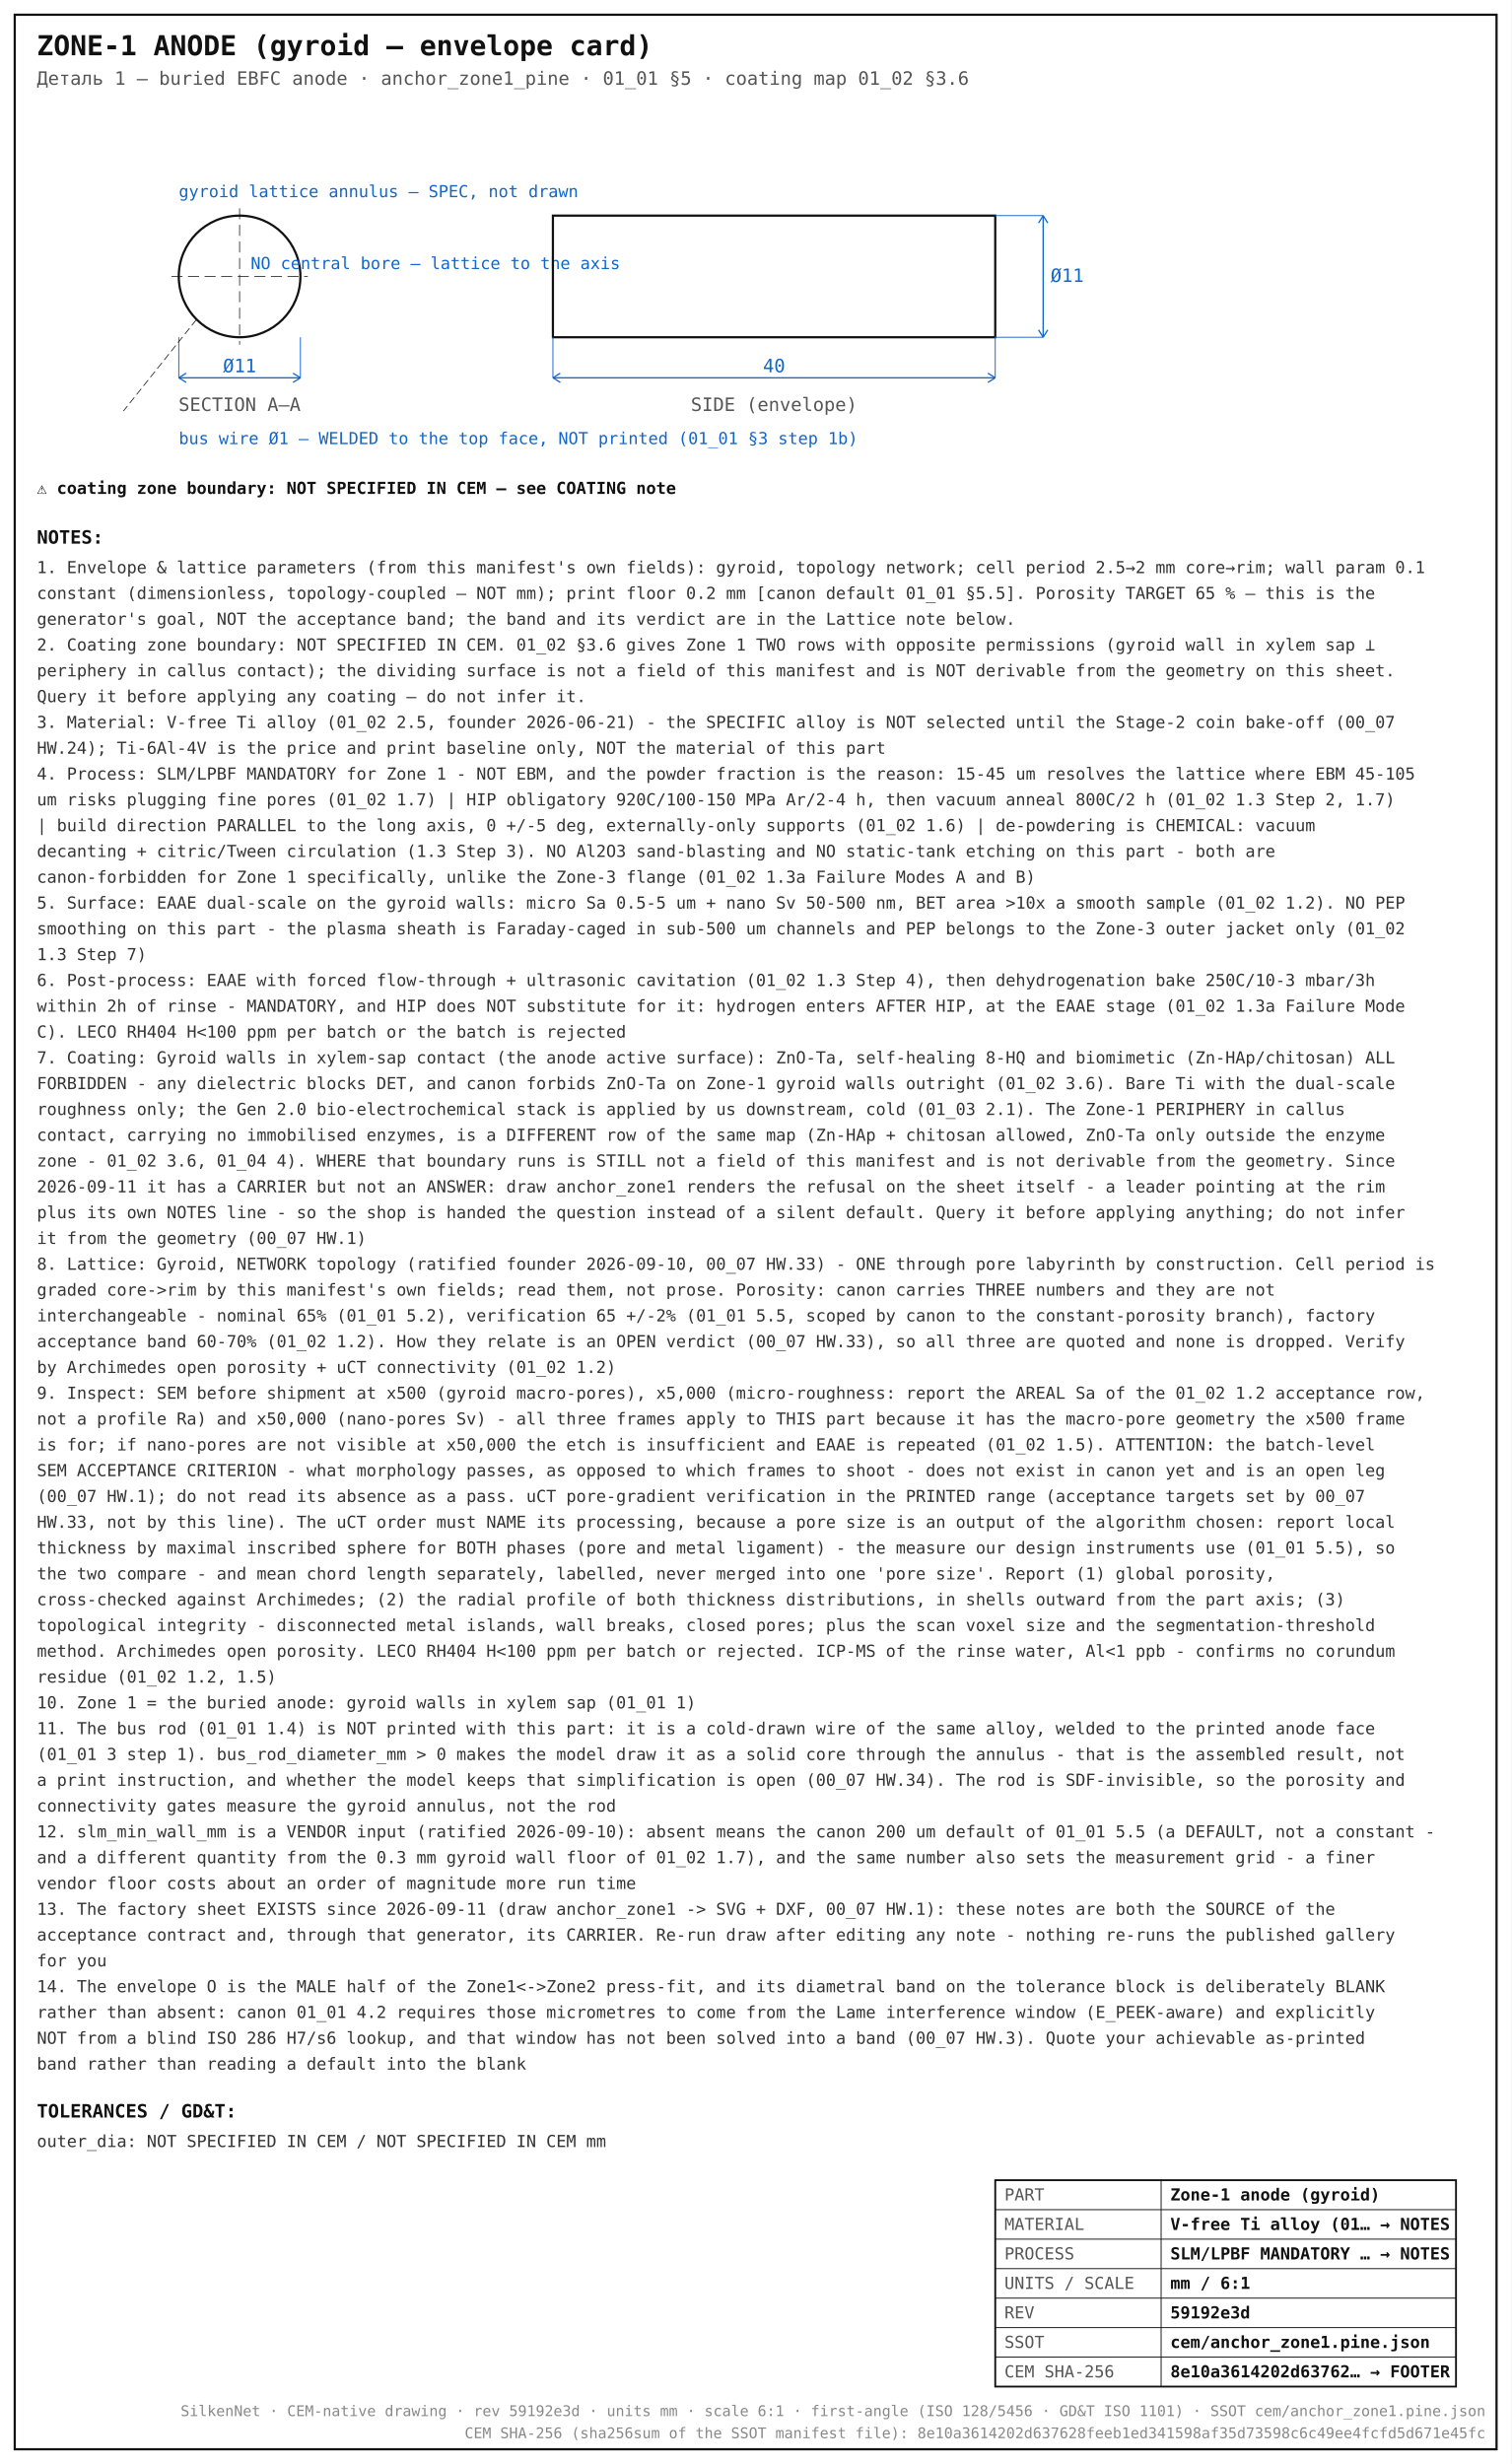
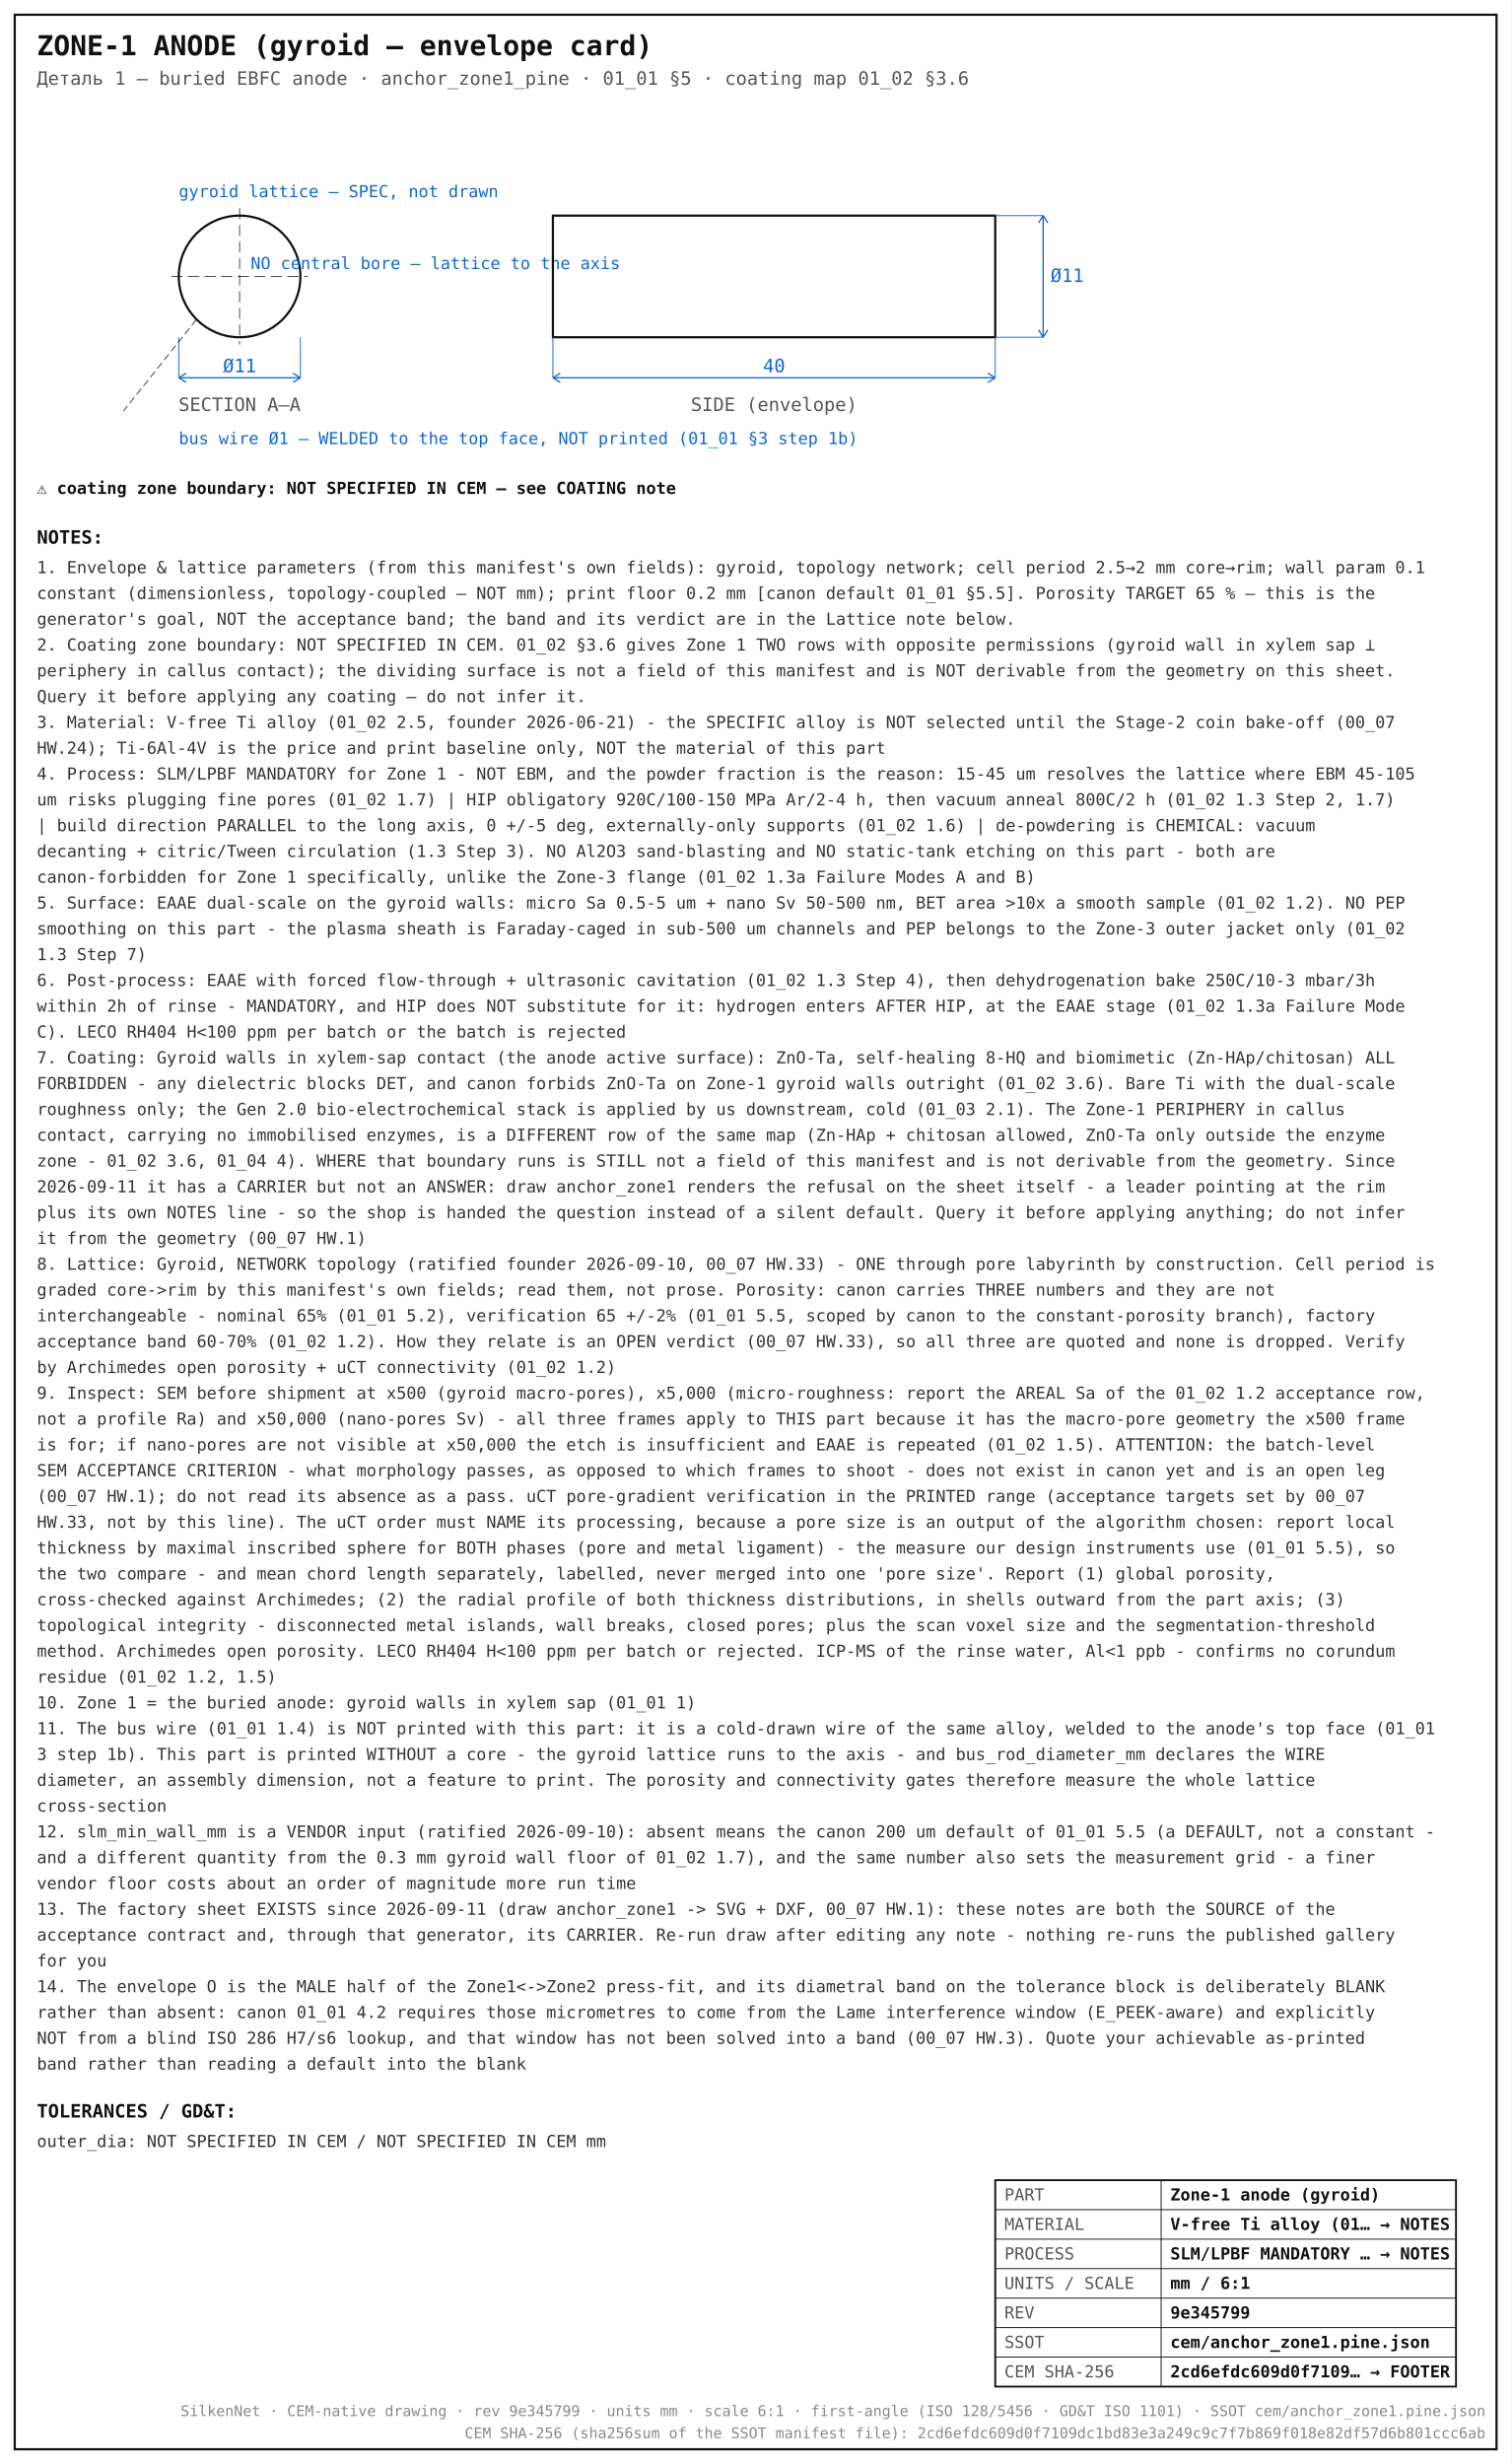
<svg xmlns="http://www.w3.org/2000/svg" width="820" height="1337" viewBox="0 0 820 1337">
  <rect x="0" y="0" width="820" height="1337" fill="white" />
  <rect x="8" y="8" width="804" height="1321" fill="none" stroke="#111" stroke-width="1.2" />
  <text x="20" y="30" font-family="monospace" font-size="15" text-anchor="start" fill="#111" font-weight="bold">ZONE-1 ANODE  (gyroid — envelope card)</text>
  <text x="20" y="46" font-family="monospace" font-size="10" text-anchor="start" fill="#555" font-weight="normal">Деталь 1 — buried EBFC anode · anchor_zone1_pine · 01_01 §5 · coating map 01_02 §3.6</text>
  <circle cx="130" cy="150" r="33" fill="none" stroke="#111" stroke-width="1.2" />
  <line x1="93" y1="150" x2="167" y2="150" stroke="#111" stroke-width="0.4" stroke-dasharray="6 3" />
  <line x1="130" y1="113" x2="130" y2="187" stroke="#111" stroke-width="0.4" stroke-dasharray="6 3" />
  <text x="130" y="223" font-family="monospace" font-size="10" text-anchor="middle" fill="#555" font-weight="normal">SECTION A–A</text>
  <line x1="97" y1="183" x2="97" y2="205" stroke="#1166cc" stroke-width="0.5" />
  <line x1="163" y1="183" x2="163" y2="205" stroke="#1166cc" stroke-width="0.5" />
  <line x1="97" y1="205" x2="163" y2="205" stroke="#1166cc" stroke-width="0.7" />
  <line x1="97" y1="205" x2="101" y2="202.5" stroke="#1166cc" stroke-width="0.7" />
  <line x1="97" y1="205" x2="101" y2="207.5" stroke="#1166cc" stroke-width="0.7" />
  <line x1="163" y1="205" x2="159" y2="202.5" stroke="#1166cc" stroke-width="0.7" />
  <line x1="163" y1="205" x2="159" y2="207.5" stroke="#1166cc" stroke-width="0.7" />
  <text x="130" y="202" font-family="monospace" font-size="10" text-anchor="middle" fill="#1166cc" font-weight="normal">Ø11</text>
  <text x="136" y="146" font-family="monospace" font-size="9" text-anchor="start" fill="#1166cc" font-weight="normal">NO central bore — lattice to the axis</text>
  <text x="97" y="241" font-family="monospace" font-size="9" text-anchor="start" fill="#1166cc" font-weight="normal">bus wire Ø1 — WELDED to the top face, NOT printed (01_01 §3 step 1b)</text>
-   <text x="97" y="107" font-family="monospace" font-size="9" text-anchor="start" fill="#1166cc" font-weight="normal">gyroid lattice annulus — SPEC, not drawn</text>
+   <text x="97" y="107" font-family="monospace" font-size="9" text-anchor="start" fill="#1166cc" font-weight="normal">gyroid lattice — SPEC, not drawn</text>
  <line x1="106.57" y1="173.43" x2="67" y2="223" stroke="#111" stroke-width="0.4" stroke-dasharray="4 2" />
  <text x="20" y="268" font-family="monospace" font-size="9" text-anchor="start" fill="#111" font-weight="bold">⚠ coating zone boundary: NOT SPECIFIED IN CEM — see COATING note</text>
  <rect x="300" y="117" width="240" height="66" fill="none" stroke="#111" stroke-width="1.2" />
  <text x="420" y="223" font-family="monospace" font-size="10" text-anchor="middle" fill="#555" font-weight="normal">SIDE (envelope)</text>
  <line x1="300" y1="183" x2="300" y2="205" stroke="#1166cc" stroke-width="0.5" />
  <line x1="540" y1="183" x2="540" y2="205" stroke="#1166cc" stroke-width="0.5" />
  <line x1="300" y1="205" x2="540" y2="205" stroke="#1166cc" stroke-width="0.7" />
  <line x1="300" y1="205" x2="304" y2="202.5" stroke="#1166cc" stroke-width="0.7" />
  <line x1="300" y1="205" x2="304" y2="207.5" stroke="#1166cc" stroke-width="0.7" />
  <line x1="540" y1="205" x2="536" y2="202.5" stroke="#1166cc" stroke-width="0.7" />
  <line x1="540" y1="205" x2="536" y2="207.5" stroke="#1166cc" stroke-width="0.7" />
  <text x="420" y="202" font-family="monospace" font-size="10" text-anchor="middle" fill="#1166cc" font-weight="normal">40</text>
  <line x1="540" y1="117" x2="566" y2="117" stroke="#1166cc" stroke-width="0.5" />
  <line x1="540" y1="183" x2="566" y2="183" stroke="#1166cc" stroke-width="0.5" />
  <line x1="566" y1="117" x2="566" y2="183" stroke="#1166cc" stroke-width="0.7" />
  <line x1="566" y1="117" x2="563.5" y2="121" stroke="#1166cc" stroke-width="0.7" />
  <line x1="566" y1="117" x2="568.5" y2="121" stroke="#1166cc" stroke-width="0.7" />
  <line x1="566" y1="183" x2="563.5" y2="179" stroke="#1166cc" stroke-width="0.7" />
  <line x1="566" y1="183" x2="568.5" y2="179" stroke="#1166cc" stroke-width="0.7" />
  <text x="570" y="153" font-family="monospace" font-size="10" text-anchor="start" fill="#1166cc" font-weight="normal">Ø11</text>
  <text x="20" y="295" font-family="monospace" font-size="10" text-anchor="start" fill="#111" font-weight="bold">NOTES:</text>
  <text x="20" y="311" font-family="monospace" font-size="9" text-anchor="start" fill="#333" font-weight="normal">1. Envelope &amp; lattice parameters (from this manifest's own fields): gyroid, topology network; cell period 2.5→2 mm core→rim; wall param 0.1</text>
  <text x="20" y="325" font-family="monospace" font-size="9" text-anchor="start" fill="#333" font-weight="normal">   constant (dimensionless, topology-coupled — NOT mm); print floor 0.2 mm [canon default 01_01 §5.5]. Porosity TARGET 65 % — this is the</text>
  <text x="20" y="339" font-family="monospace" font-size="9" text-anchor="start" fill="#333" font-weight="normal">   generator's goal, NOT the acceptance band; the band and its verdict are in the Lattice note below.</text>
  <text x="20" y="353" font-family="monospace" font-size="9" text-anchor="start" fill="#333" font-weight="normal">2. Coating zone boundary: NOT SPECIFIED IN CEM. 01_02 §3.6 gives Zone 1 TWO rows with opposite permissions (gyroid wall in xylem sap ⊥</text>
  <text x="20" y="367" font-family="monospace" font-size="9" text-anchor="start" fill="#333" font-weight="normal">   periphery in callus contact); the dividing surface is not a field of this manifest and is NOT derivable from the geometry on this sheet.</text>
  <text x="20" y="381" font-family="monospace" font-size="9" text-anchor="start" fill="#333" font-weight="normal">   Query it before applying any coating — do not infer it.</text>
  <text x="20" y="395" font-family="monospace" font-size="9" text-anchor="start" fill="#333" font-weight="normal">3. Material: V-free Ti alloy (01_02 2.5, founder 2026-06-21) - the SPECIFIC alloy is NOT selected until the Stage-2 coin bake-off (00_07</text>
  <text x="20" y="409" font-family="monospace" font-size="9" text-anchor="start" fill="#333" font-weight="normal">   HW.24); Ti-6Al-4V is the price and print baseline only, NOT the material of this part</text>
  <text x="20" y="423" font-family="monospace" font-size="9" text-anchor="start" fill="#333" font-weight="normal">4. Process: SLM/LPBF MANDATORY for Zone 1 - NOT EBM, and the powder fraction is the reason: 15-45 um resolves the lattice where EBM 45-105</text>
  <text x="20" y="437" font-family="monospace" font-size="9" text-anchor="start" fill="#333" font-weight="normal">   um risks plugging fine pores (01_02 1.7) | HIP obligatory 920C/100-150 MPa Ar/2-4 h, then vacuum anneal 800C/2 h (01_02 1.3 Step 2, 1.7)</text>
  <text x="20" y="451" font-family="monospace" font-size="9" text-anchor="start" fill="#333" font-weight="normal">   | build direction PARALLEL to the long axis, 0 +/-5 deg, externally-only supports (01_02 1.6) | de-powdering is CHEMICAL: vacuum</text>
  <text x="20" y="465" font-family="monospace" font-size="9" text-anchor="start" fill="#333" font-weight="normal">   decanting + citric/Tween circulation (1.3 Step 3). NO Al2O3 sand-blasting and NO static-tank etching on this part - both are</text>
  <text x="20" y="479" font-family="monospace" font-size="9" text-anchor="start" fill="#333" font-weight="normal">   canon-forbidden for Zone 1 specifically, unlike the Zone-3 flange (01_02 1.3a Failure Modes A and B)</text>
  <text x="20" y="493" font-family="monospace" font-size="9" text-anchor="start" fill="#333" font-weight="normal">5. Surface: EAAE dual-scale on the gyroid walls: micro Sa 0.5-5 um + nano Sv 50-500 nm, BET area &gt;10x a smooth sample (01_02 1.2). NO PEP</text>
  <text x="20" y="507" font-family="monospace" font-size="9" text-anchor="start" fill="#333" font-weight="normal">   smoothing on this part - the plasma sheath is Faraday-caged in sub-500 um channels and PEP belongs to the Zone-3 outer jacket only (01_02</text>
  <text x="20" y="521" font-family="monospace" font-size="9" text-anchor="start" fill="#333" font-weight="normal">   1.3 Step 7)</text>
  <text x="20" y="535" font-family="monospace" font-size="9" text-anchor="start" fill="#333" font-weight="normal">6. Post-process: EAAE with forced flow-through + ultrasonic cavitation (01_02 1.3 Step 4), then dehydrogenation bake 250C/10-3 mbar/3h</text>
  <text x="20" y="549" font-family="monospace" font-size="9" text-anchor="start" fill="#333" font-weight="normal">   within 2h of rinse - MANDATORY, and HIP does NOT substitute for it: hydrogen enters AFTER HIP, at the EAAE stage (01_02 1.3a Failure Mode</text>
  <text x="20" y="563" font-family="monospace" font-size="9" text-anchor="start" fill="#333" font-weight="normal">   C). LECO RH404 H&lt;100 ppm per batch or the batch is rejected</text>
  <text x="20" y="577" font-family="monospace" font-size="9" text-anchor="start" fill="#333" font-weight="normal">7. Coating: Gyroid walls in xylem-sap contact (the anode active surface): ZnO-Ta, self-healing 8-HQ and biomimetic (Zn-HAp/chitosan) ALL</text>
  <text x="20" y="591" font-family="monospace" font-size="9" text-anchor="start" fill="#333" font-weight="normal">   FORBIDDEN - any dielectric blocks DET, and canon forbids ZnO-Ta on Zone-1 gyroid walls outright (01_02 3.6). Bare Ti with the dual-scale</text>
  <text x="20" y="605" font-family="monospace" font-size="9" text-anchor="start" fill="#333" font-weight="normal">   roughness only; the Gen 2.0 bio-electrochemical stack is applied by us downstream, cold (01_03 2.1). The Zone-1 PERIPHERY in callus</text>
  <text x="20" y="619" font-family="monospace" font-size="9" text-anchor="start" fill="#333" font-weight="normal">   contact, carrying no immobilised enzymes, is a DIFFERENT row of the same map (Zn-HAp + chitosan allowed, ZnO-Ta only outside the enzyme</text>
  <text x="20" y="633" font-family="monospace" font-size="9" text-anchor="start" fill="#333" font-weight="normal">   zone - 01_02 3.6, 01_04 4). WHERE that boundary runs is STILL not a field of this manifest and is not derivable from the geometry. Since</text>
  <text x="20" y="647" font-family="monospace" font-size="9" text-anchor="start" fill="#333" font-weight="normal">   2026-09-11 it has a CARRIER but not an ANSWER: draw anchor_zone1 renders the refusal on the sheet itself - a leader pointing at the rim</text>
  <text x="20" y="661" font-family="monospace" font-size="9" text-anchor="start" fill="#333" font-weight="normal">   plus its own NOTES line - so the shop is handed the question instead of a silent default. Query it before applying anything; do not infer</text>
  <text x="20" y="675" font-family="monospace" font-size="9" text-anchor="start" fill="#333" font-weight="normal">   it from the geometry (00_07 HW.1)</text>
  <text x="20" y="689" font-family="monospace" font-size="9" text-anchor="start" fill="#333" font-weight="normal">8. Lattice: Gyroid, NETWORK topology (ratified founder 2026-09-10, 00_07 HW.33) - ONE through pore labyrinth by construction. Cell period is</text>
  <text x="20" y="703" font-family="monospace" font-size="9" text-anchor="start" fill="#333" font-weight="normal">   graded core-&gt;rim by this manifest's own fields; read them, not prose. Porosity: canon carries THREE numbers and they are not</text>
  <text x="20" y="717" font-family="monospace" font-size="9" text-anchor="start" fill="#333" font-weight="normal">   interchangeable - nominal 65% (01_01 5.2), verification 65 +/-2% (01_01 5.5, scoped by canon to the constant-porosity branch), factory</text>
  <text x="20" y="731" font-family="monospace" font-size="9" text-anchor="start" fill="#333" font-weight="normal">   acceptance band 60-70% (01_02 1.2). How they relate is an OPEN verdict (00_07 HW.33), so all three are quoted and none is dropped. Verify</text>
  <text x="20" y="745" font-family="monospace" font-size="9" text-anchor="start" fill="#333" font-weight="normal">   by Archimedes open porosity + uCT connectivity (01_02 1.2)</text>
  <text x="20" y="759" font-family="monospace" font-size="9" text-anchor="start" fill="#333" font-weight="normal">9. Inspect: SEM before shipment at x500 (gyroid macro-pores), x5,000 (micro-roughness: report the AREAL Sa of the 01_02 1.2 acceptance row,</text>
  <text x="20" y="773" font-family="monospace" font-size="9" text-anchor="start" fill="#333" font-weight="normal">   not a profile Ra) and x50,000 (nano-pores Sv) - all three frames apply to THIS part because it has the macro-pore geometry the x500 frame</text>
  <text x="20" y="787" font-family="monospace" font-size="9" text-anchor="start" fill="#333" font-weight="normal">   is for; if nano-pores are not visible at x50,000 the etch is insufficient and EAAE is repeated (01_02 1.5). ATTENTION: the batch-level</text>
  <text x="20" y="801" font-family="monospace" font-size="9" text-anchor="start" fill="#333" font-weight="normal">   SEM ACCEPTANCE CRITERION - what morphology passes, as opposed to which frames to shoot - does not exist in canon yet and is an open leg</text>
  <text x="20" y="815" font-family="monospace" font-size="9" text-anchor="start" fill="#333" font-weight="normal">   (00_07 HW.1); do not read its absence as a pass. uCT pore-gradient verification in the PRINTED range (acceptance targets set by 00_07</text>
  <text x="20" y="829" font-family="monospace" font-size="9" text-anchor="start" fill="#333" font-weight="normal">   HW.33, not by this line). The uCT order must NAME its processing, because a pore size is an output of the algorithm chosen: report local</text>
  <text x="20" y="843" font-family="monospace" font-size="9" text-anchor="start" fill="#333" font-weight="normal">   thickness by maximal inscribed sphere for BOTH phases (pore and metal ligament) - the measure our design instruments use (01_01 5.5), so</text>
  <text x="20" y="857" font-family="monospace" font-size="9" text-anchor="start" fill="#333" font-weight="normal">   the two compare - and mean chord length separately, labelled, never merged into one 'pore size'. Report (1) global porosity,</text>
  <text x="20" y="871" font-family="monospace" font-size="9" text-anchor="start" fill="#333" font-weight="normal">   cross-checked against Archimedes; (2) the radial profile of both thickness distributions, in shells outward from the part axis; (3)</text>
  <text x="20" y="885" font-family="monospace" font-size="9" text-anchor="start" fill="#333" font-weight="normal">   topological integrity - disconnected metal islands, wall breaks, closed pores; plus the scan voxel size and the segmentation-threshold</text>
  <text x="20" y="899" font-family="monospace" font-size="9" text-anchor="start" fill="#333" font-weight="normal">   method. Archimedes open porosity. LECO RH404 H&lt;100 ppm per batch or rejected. ICP-MS of the rinse water, Al&lt;1 ppb - confirms no corundum</text>
  <text x="20" y="913" font-family="monospace" font-size="9" text-anchor="start" fill="#333" font-weight="normal">   residue (01_02 1.2, 1.5)</text>
  <text x="20" y="927" font-family="monospace" font-size="9" text-anchor="start" fill="#333" font-weight="normal">10. Zone 1 = the buried anode: gyroid walls in xylem sap (01_01 1)</text>
-   <text x="20" y="941" font-family="monospace" font-size="9" text-anchor="start" fill="#333" font-weight="normal">11. The bus rod (01_01 1.4) is NOT printed with this part: it is a cold-drawn wire of the same alloy, welded to the printed anode face</text>
-   <text x="20" y="955" font-family="monospace" font-size="9" text-anchor="start" fill="#333" font-weight="normal">   (01_01 3 step 1). bus_rod_diameter_mm &gt; 0 makes the model draw it as a solid core through the annulus - that is the assembled result, not</text>
-   <text x="20" y="969" font-family="monospace" font-size="9" text-anchor="start" fill="#333" font-weight="normal">   a print instruction, and whether the model keeps that simplification is open (00_07 HW.34). The rod is SDF-invisible, so the porosity and</text>
-   <text x="20" y="983" font-family="monospace" font-size="9" text-anchor="start" fill="#333" font-weight="normal">   connectivity gates measure the gyroid annulus, not the rod</text>
+   <text x="20" y="941" font-family="monospace" font-size="9" text-anchor="start" fill="#333" font-weight="normal">11. The bus wire (01_01 1.4) is NOT printed with this part: it is a cold-drawn wire of the same alloy, welded to the anode's top face (01_01</text>
+   <text x="20" y="955" font-family="monospace" font-size="9" text-anchor="start" fill="#333" font-weight="normal">   3 step 1b). This part is printed WITHOUT a core - the gyroid lattice runs to the axis - and bus_rod_diameter_mm declares the WIRE</text>
+   <text x="20" y="969" font-family="monospace" font-size="9" text-anchor="start" fill="#333" font-weight="normal">   diameter, an assembly dimension, not a feature to print. The porosity and connectivity gates therefore measure the whole lattice</text>
+   <text x="20" y="983" font-family="monospace" font-size="9" text-anchor="start" fill="#333" font-weight="normal">   cross-section</text>
  <text x="20" y="997" font-family="monospace" font-size="9" text-anchor="start" fill="#333" font-weight="normal">12. slm_min_wall_mm is a VENDOR input (ratified 2026-09-10): absent means the canon 200 um default of 01_01 5.5 (a DEFAULT, not a constant -</text>
  <text x="20" y="1011" font-family="monospace" font-size="9" text-anchor="start" fill="#333" font-weight="normal">   and a different quantity from the 0.3 mm gyroid wall floor of 01_02 1.7), and the same number also sets the measurement grid - a finer</text>
  <text x="20" y="1025" font-family="monospace" font-size="9" text-anchor="start" fill="#333" font-weight="normal">   vendor floor costs about an order of magnitude more run time</text>
  <text x="20" y="1039" font-family="monospace" font-size="9" text-anchor="start" fill="#333" font-weight="normal">13. The factory sheet EXISTS since 2026-09-11 (draw anchor_zone1 -&gt; SVG + DXF, 00_07 HW.1): these notes are both the SOURCE of the</text>
  <text x="20" y="1053" font-family="monospace" font-size="9" text-anchor="start" fill="#333" font-weight="normal">   acceptance contract and, through that generator, its CARRIER. Re-run draw after editing any note - nothing re-runs the published gallery</text>
  <text x="20" y="1067" font-family="monospace" font-size="9" text-anchor="start" fill="#333" font-weight="normal">   for you</text>
  <text x="20" y="1081" font-family="monospace" font-size="9" text-anchor="start" fill="#333" font-weight="normal">14. The envelope O is the MALE half of the Zone1&lt;-&gt;Zone2 press-fit, and its diametral band on the tolerance block is deliberately BLANK</text>
  <text x="20" y="1095" font-family="monospace" font-size="9" text-anchor="start" fill="#333" font-weight="normal">   rather than absent: canon 01_01 4.2 requires those micrometres to come from the Lame interference window (E_PEEK-aware) and explicitly</text>
  <text x="20" y="1109" font-family="monospace" font-size="9" text-anchor="start" fill="#333" font-weight="normal">   NOT from a blind ISO 286 H7/s6 lookup, and that window has not been solved into a band (00_07 HW.3). Quote your achievable as-printed</text>
  <text x="20" y="1123" font-family="monospace" font-size="9" text-anchor="start" fill="#333" font-weight="normal">   band rather than reading a default into the blank</text>
  <text x="20" y="1149" font-family="monospace" font-size="10" text-anchor="start" fill="#111" font-weight="bold">TOLERANCES / GD&amp;T:</text>
  <text x="20" y="1165" font-family="monospace" font-size="9" text-anchor="start" fill="#333" font-weight="normal">outer_dia: NOT SPECIFIED IN CEM / NOT SPECIFIED IN CEM mm</text>
  <rect x="540" y="1183" width="250" height="112" fill="none" stroke="#111" stroke-width="1" />
  <line x1="630" y1="1183" x2="630" y2="1199" stroke="#111" stroke-width="0.5" />
  <text x="545" y="1194" font-family="monospace" font-size="9" text-anchor="start" fill="#555" font-weight="normal">PART</text>
  <text x="635" y="1194" font-family="monospace" font-size="9" text-anchor="start" fill="#111" font-weight="bold">Zone-1 anode (gyroid)</text>
  <line x1="540" y1="1199" x2="790" y2="1199" stroke="#111" stroke-width="0.5" />
  <line x1="630" y1="1199" x2="630" y2="1215" stroke="#111" stroke-width="0.5" />
  <text x="545" y="1210" font-family="monospace" font-size="9" text-anchor="start" fill="#555" font-weight="normal">MATERIAL</text>
  <text x="635" y="1210" font-family="monospace" font-size="9" text-anchor="start" fill="#111" font-weight="bold">V-free Ti alloy (01… → NOTES</text>
  <line x1="540" y1="1215" x2="790" y2="1215" stroke="#111" stroke-width="0.5" />
  <line x1="630" y1="1215" x2="630" y2="1231" stroke="#111" stroke-width="0.5" />
  <text x="545" y="1226" font-family="monospace" font-size="9" text-anchor="start" fill="#555" font-weight="normal">PROCESS</text>
  <text x="635" y="1226" font-family="monospace" font-size="9" text-anchor="start" fill="#111" font-weight="bold">SLM/LPBF MANDATORY … → NOTES</text>
  <line x1="540" y1="1231" x2="790" y2="1231" stroke="#111" stroke-width="0.5" />
  <line x1="630" y1="1231" x2="630" y2="1247" stroke="#111" stroke-width="0.5" />
  <text x="545" y="1242" font-family="monospace" font-size="9" text-anchor="start" fill="#555" font-weight="normal">UNITS / SCALE</text>
  <text x="635" y="1242" font-family="monospace" font-size="9" text-anchor="start" fill="#111" font-weight="bold">mm / 6:1</text>
  <line x1="540" y1="1247" x2="790" y2="1247" stroke="#111" stroke-width="0.5" />
  <line x1="630" y1="1247" x2="630" y2="1263" stroke="#111" stroke-width="0.5" />
  <text x="545" y="1258" font-family="monospace" font-size="9" text-anchor="start" fill="#555" font-weight="normal">REV</text>
-   <text x="635" y="1258" font-family="monospace" font-size="9" text-anchor="start" fill="#111" font-weight="bold">59192e3d</text>
+   <text x="635" y="1258" font-family="monospace" font-size="9" text-anchor="start" fill="#111" font-weight="bold">9e345799</text>
  <line x1="540" y1="1263" x2="790" y2="1263" stroke="#111" stroke-width="0.5" />
  <line x1="630" y1="1263" x2="630" y2="1279" stroke="#111" stroke-width="0.5" />
  <text x="545" y="1274" font-family="monospace" font-size="9" text-anchor="start" fill="#555" font-weight="normal">SSOT</text>
  <text x="635" y="1274" font-family="monospace" font-size="9" text-anchor="start" fill="#111" font-weight="bold">cem/anchor_zone1.pine.json</text>
  <line x1="540" y1="1279" x2="790" y2="1279" stroke="#111" stroke-width="0.5" />
  <line x1="630" y1="1279" x2="630" y2="1295" stroke="#111" stroke-width="0.5" />
  <text x="545" y="1290" font-family="monospace" font-size="9" text-anchor="start" fill="#555" font-weight="normal">CEM SHA-256</text>
-   <text x="635" y="1290" font-family="monospace" font-size="9" text-anchor="start" fill="#111" font-weight="bold">8e10a3614202d63762… → FOOTER</text>
-   <text x="806" y="1311" font-family="monospace" font-size="8" text-anchor="end" fill="#888" font-weight="normal">SilkenNet · CEM-native drawing · rev 59192e3d · units mm · scale 6:1 · first-angle (ISO 128/5456 · GD&amp;T ISO 1101) · SSOT cem/anchor_zone1.pine.json</text>
-   <text x="806" y="1323" font-family="monospace" font-size="8" text-anchor="end" fill="#888" font-weight="normal">CEM SHA-256 (sha256sum of the SSOT manifest file): 8e10a3614202d637628feeb1ed341598af35d73598c6c49ee4fcfd5d671e45fc</text>
+   <text x="635" y="1290" font-family="monospace" font-size="9" text-anchor="start" fill="#111" font-weight="bold">2cd6efdc609d0f7109… → FOOTER</text>
+   <text x="806" y="1311" font-family="monospace" font-size="8" text-anchor="end" fill="#888" font-weight="normal">SilkenNet · CEM-native drawing · rev 9e345799 · units mm · scale 6:1 · first-angle (ISO 128/5456 · GD&amp;T ISO 1101) · SSOT cem/anchor_zone1.pine.json</text>
+   <text x="806" y="1323" font-family="monospace" font-size="8" text-anchor="end" fill="#888" font-weight="normal">CEM SHA-256 (sha256sum of the SSOT manifest file): 2cd6efdc609d0f7109dc1bd83e3a249c9c7f7b869f018e82df57d6b801ccc6ab</text>
</svg>
